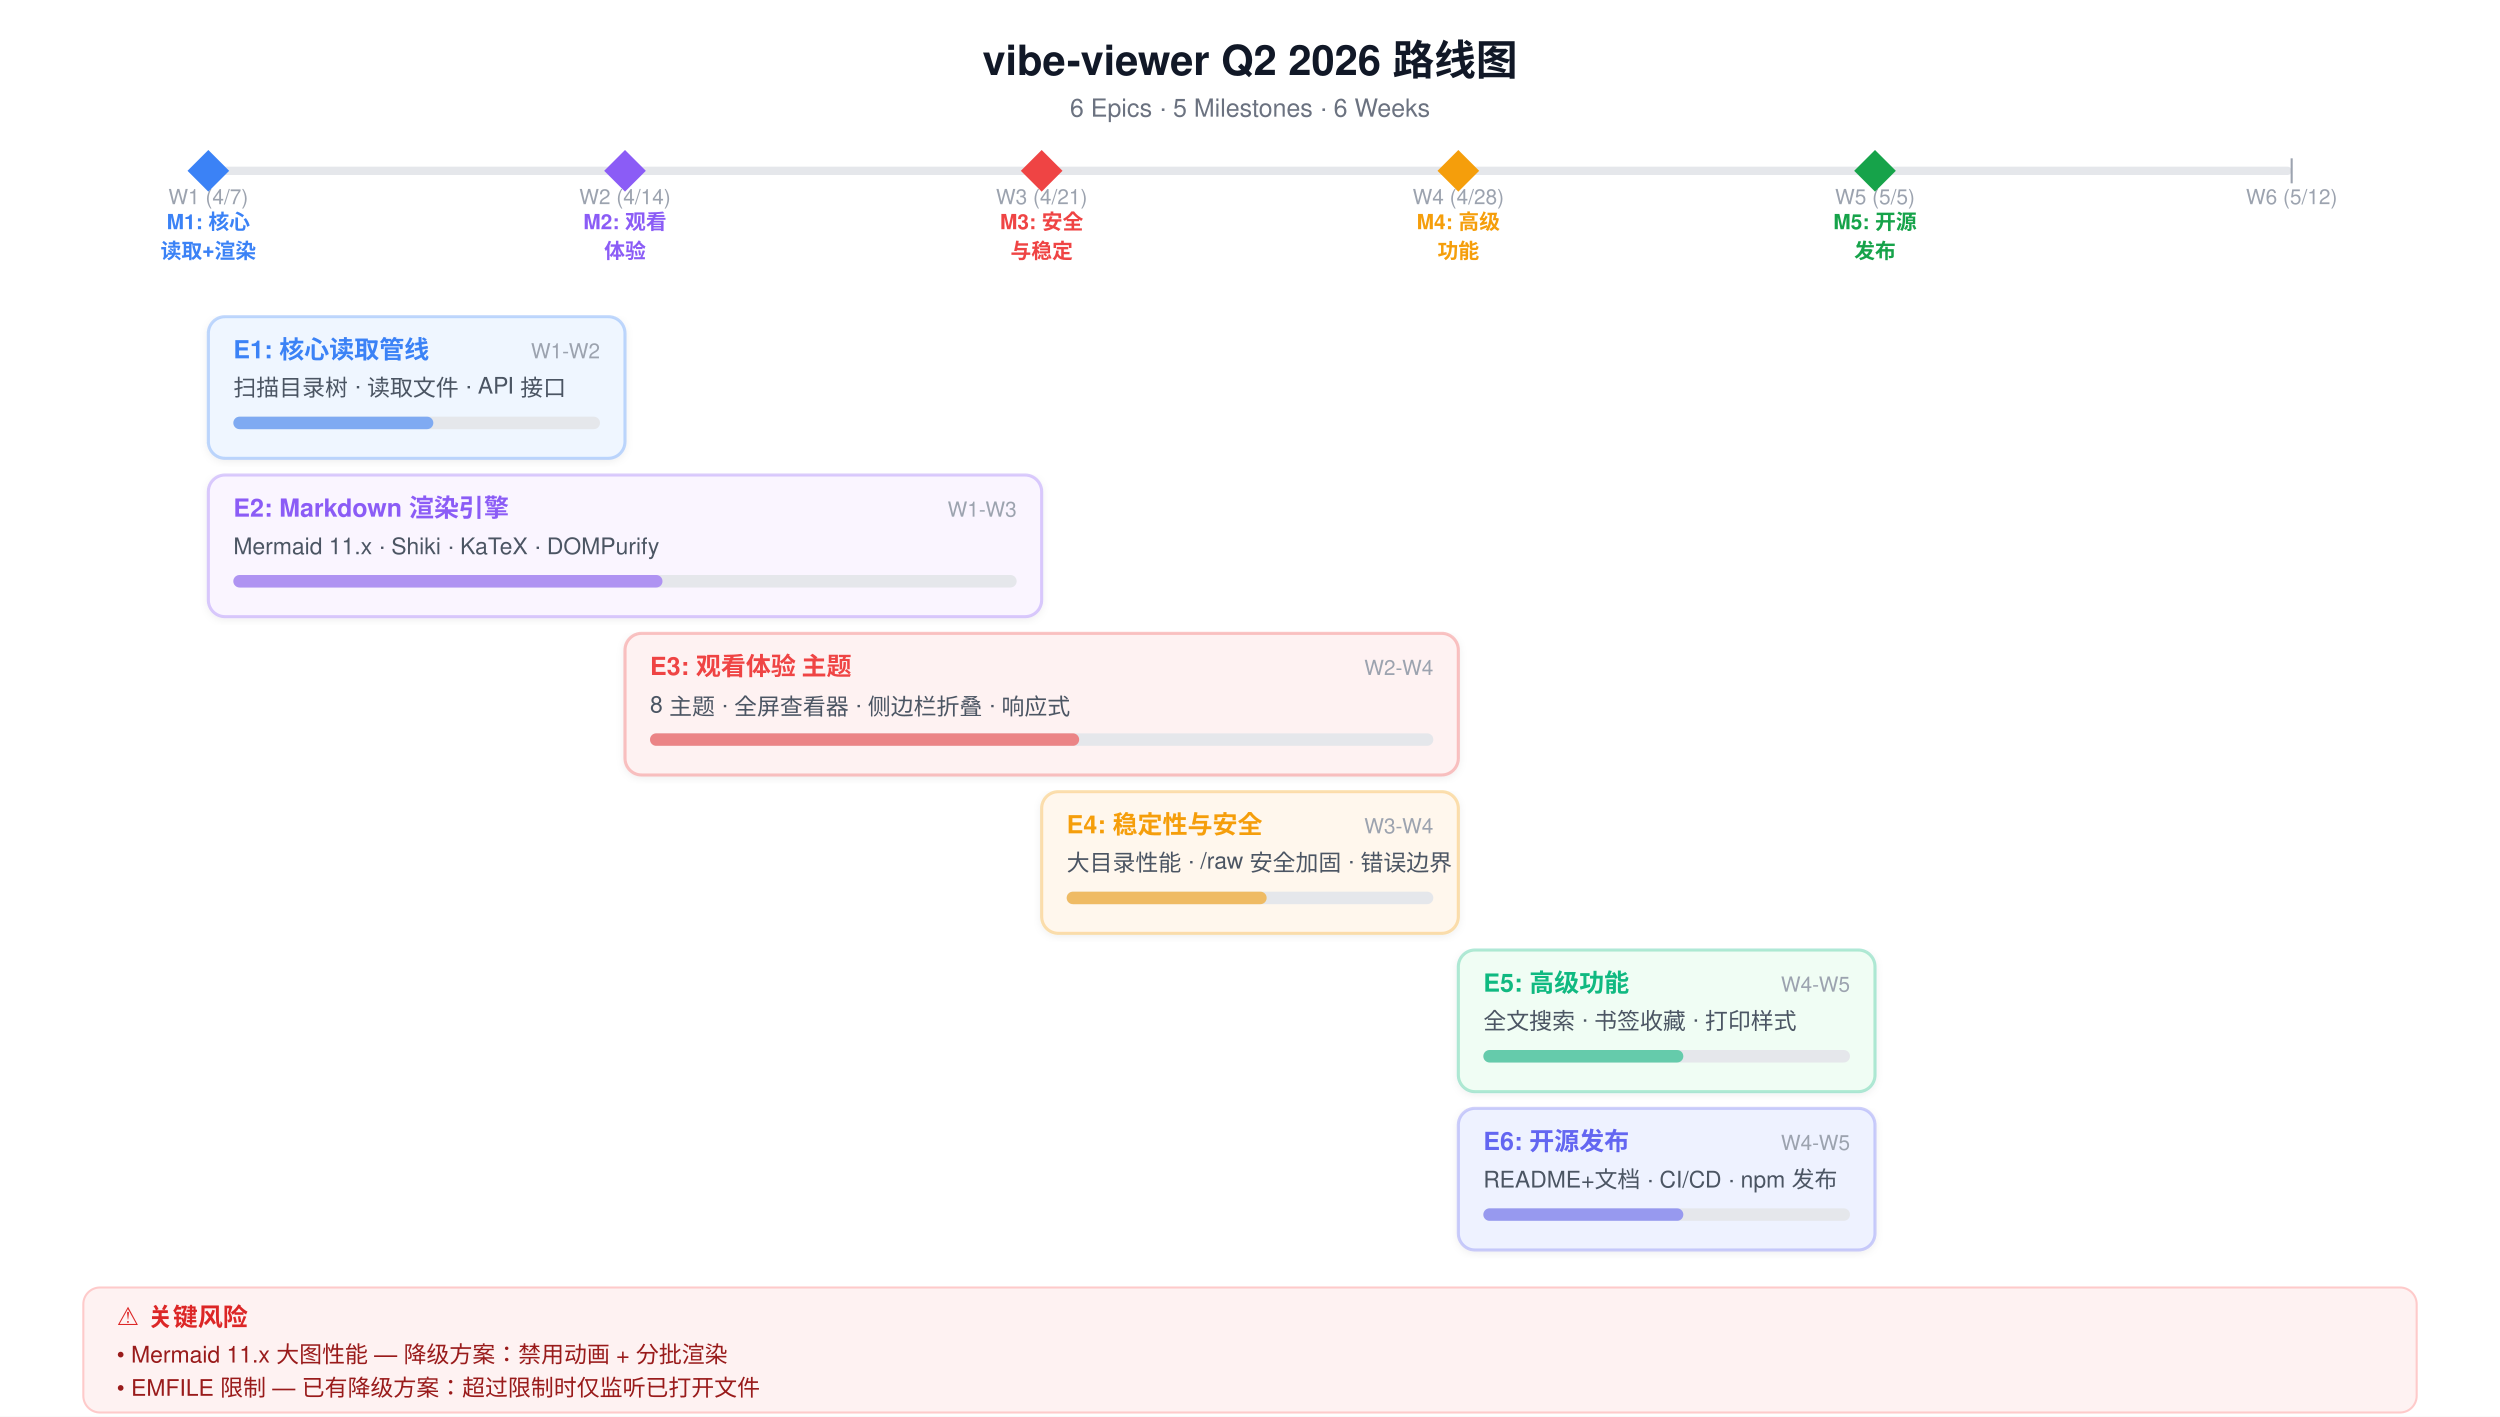
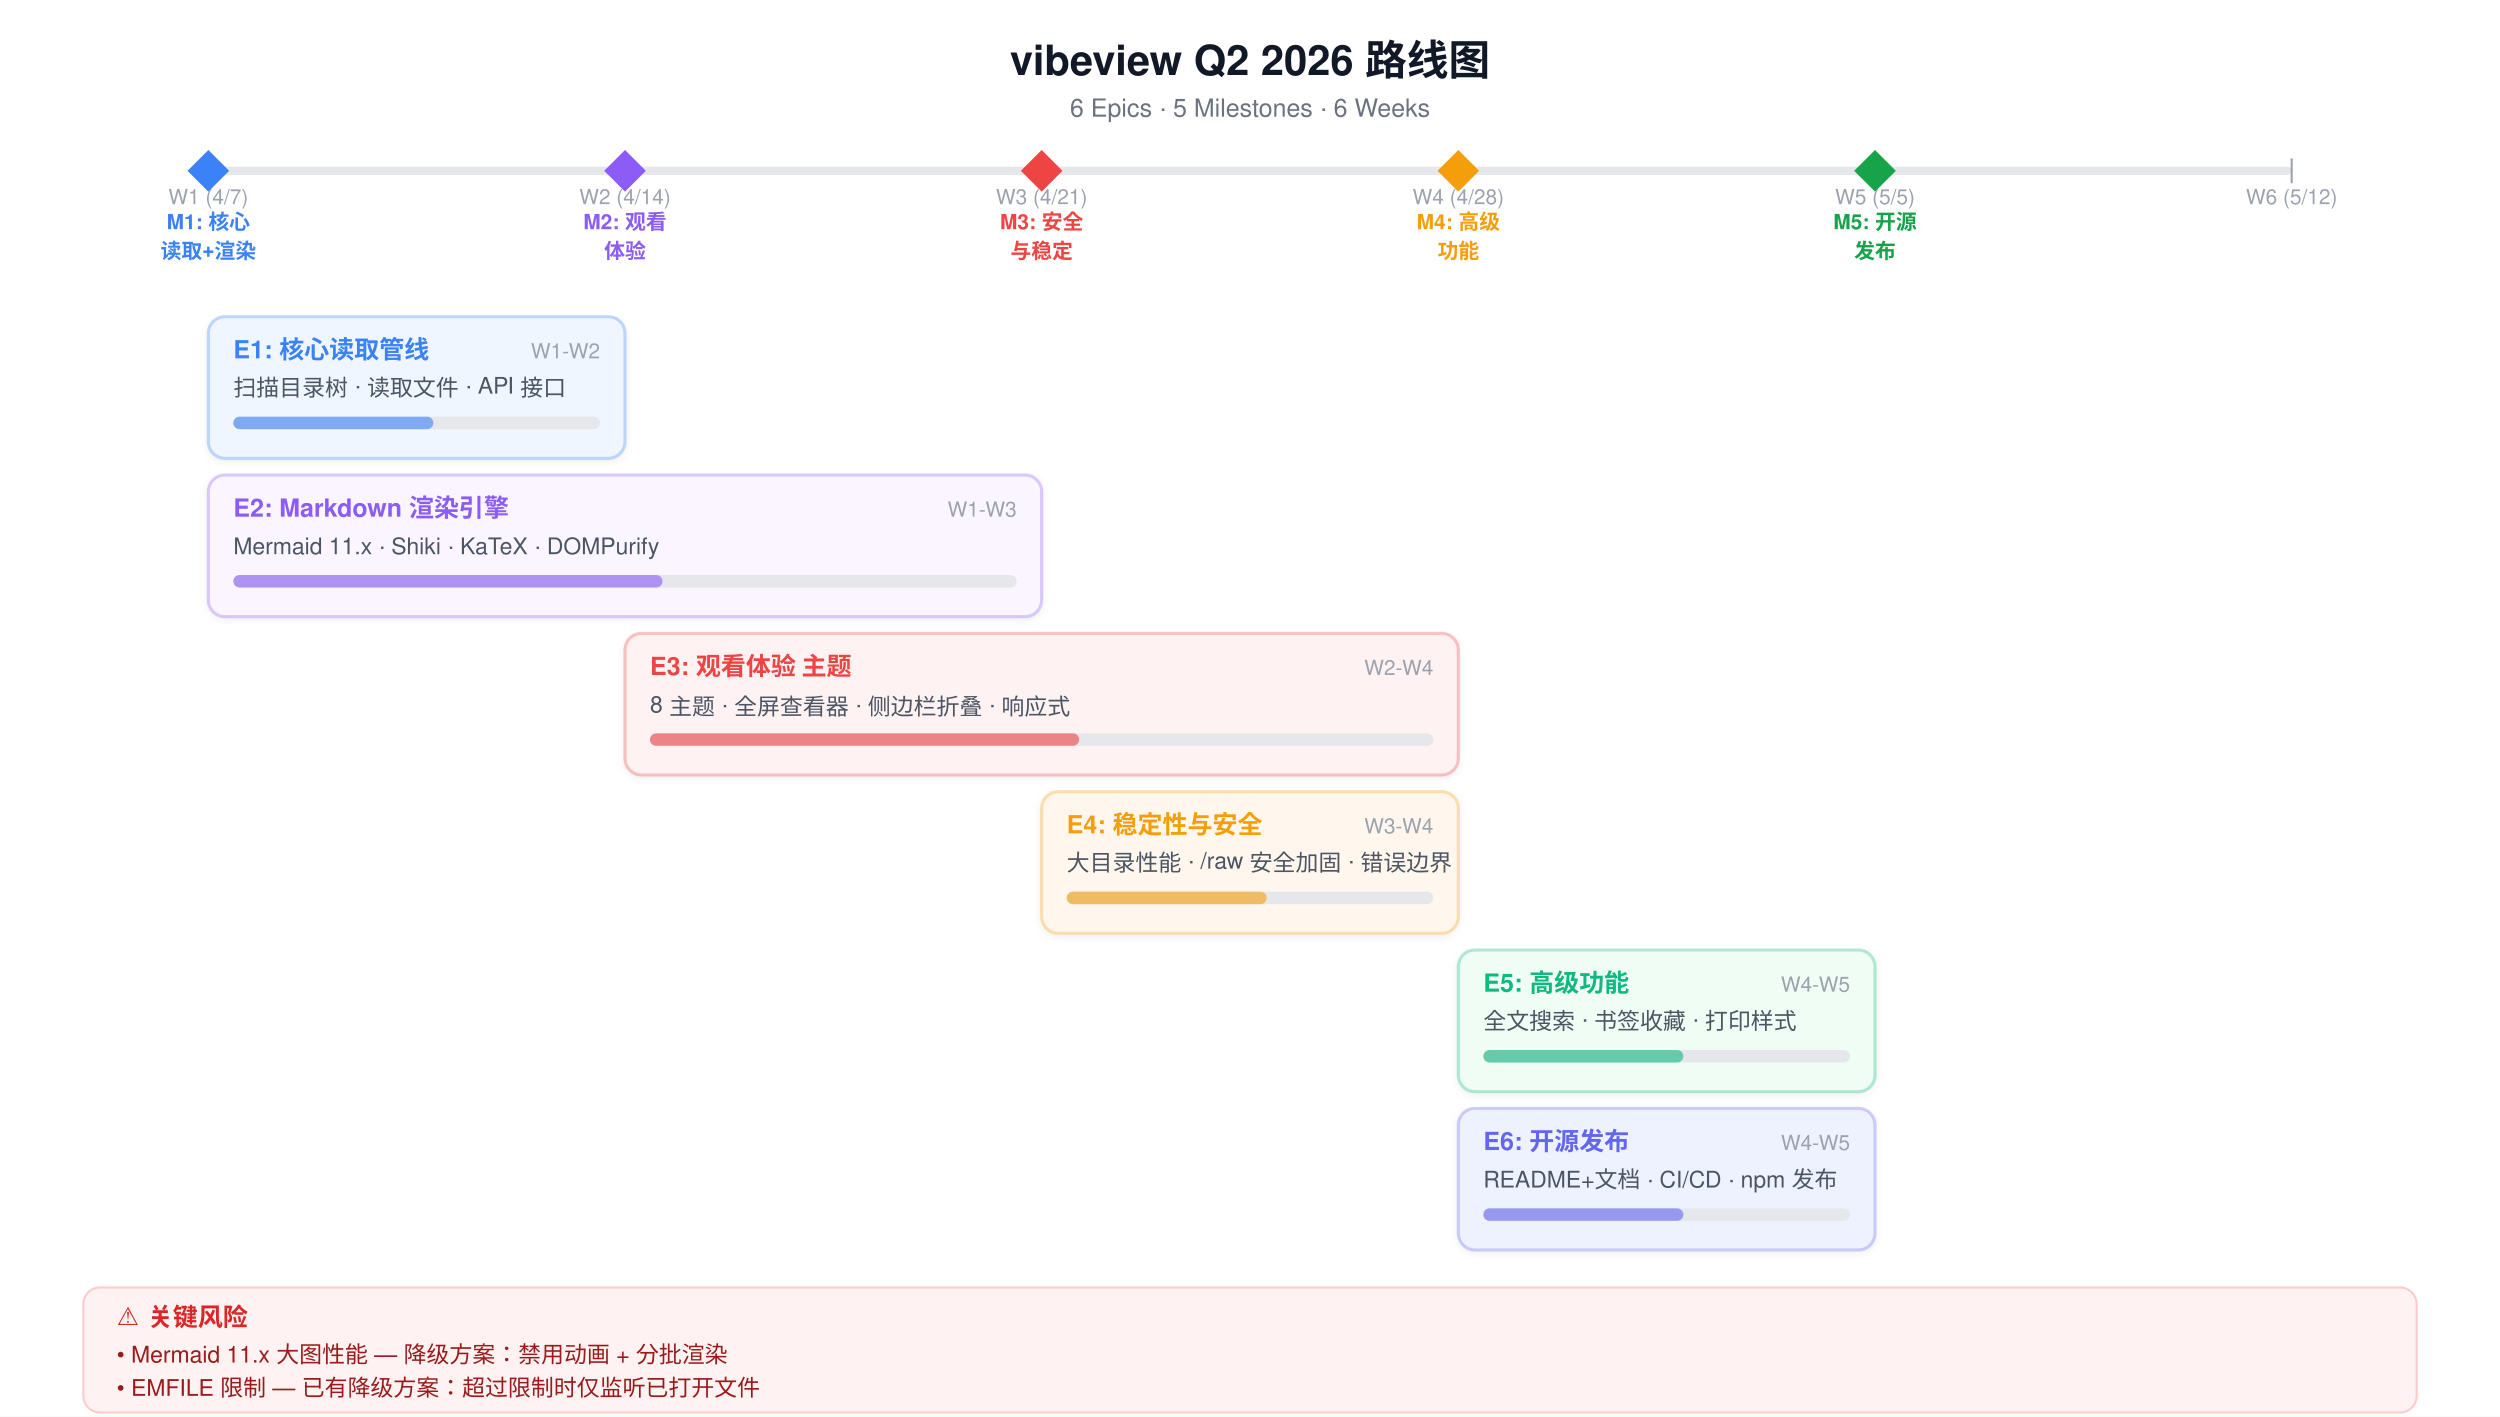
<svg xmlns="http://www.w3.org/2000/svg" viewBox="0 0 1200 680" width="1200" height="680">
  <style>
    text { font-family: 'Helvetica Neue', Helvetica, Arial, 'PingFang SC', 'Microsoft YaHei', sans-serif; }
  </style>
  <defs>
    <marker id="arr-b" markerWidth="8" markerHeight="6" refX="7" refY="3" orient="auto">
      <polygon points="0 0, 8 3, 0 6" fill="#2563eb" />
    </marker>
    <filter id="sh" x="-2%" y="-2%" width="104%" height="108%">
      <feDropShadow dx="0" dy="1" stdDeviation="2" flood-opacity="0.08" />
    </filter>
  </defs>
  <rect width="1200" height="680" fill="#ffffff" />
-   <text x="600" y="36" fill="#111827" font-size="20" font-weight="600" text-anchor="middle">vibe-viewer Q2 2026 路线图</text>
+   <text x="600" y="36" fill="#111827" font-size="20" font-weight="600" text-anchor="middle">vibeview Q2 2026 路线图</text>
  <text x="600" y="56" fill="#6b7280" font-size="12" text-anchor="middle">6 Epics · 5 Milestones · 6 Weeks</text>
  <rect x="100" y="80" width="1000" height="4" rx="2" fill="#e5e7eb" />
  <line x1="100" y1="76" x2="100" y2="88" stroke="#9ca3af" stroke-width="1" />
  <text x="100" y="98" fill="#9ca3af" font-size="10" text-anchor="middle">W1 (4/7)</text>
  <line x1="300" y1="76" x2="300" y2="88" stroke="#9ca3af" stroke-width="1" />
  <text x="300" y="98" fill="#9ca3af" font-size="10" text-anchor="middle">W2 (4/14)</text>
  <line x1="500" y1="76" x2="500" y2="88" stroke="#9ca3af" stroke-width="1" />
  <text x="500" y="98" fill="#9ca3af" font-size="10" text-anchor="middle">W3 (4/21)</text>
  <line x1="700" y1="76" x2="700" y2="88" stroke="#9ca3af" stroke-width="1" />
  <text x="700" y="98" fill="#9ca3af" font-size="10" text-anchor="middle">W4 (4/28)</text>
  <line x1="900" y1="76" x2="900" y2="88" stroke="#9ca3af" stroke-width="1" />
  <text x="900" y="98" fill="#9ca3af" font-size="10" text-anchor="middle">W5 (5/5)</text>
  <line x1="1100" y1="76" x2="1100" y2="88" stroke="#9ca3af" stroke-width="1" />
  <text x="1100" y="98" fill="#9ca3af" font-size="10" text-anchor="middle">W6 (5/12)</text>
  <polygon points="100,72 110,82 100,92 90,82" fill="#3b82f6" />
  <text x="100" y="110" fill="#3b82f6" font-size="10" font-weight="600" text-anchor="middle">M1: 核心</text>
  <text x="100" y="124" fill="#3b82f6" font-size="10" font-weight="600" text-anchor="middle">读取+渲染</text>
  <polygon points="300,72 310,82 300,92 290,82" fill="#8b5cf6" />
  <text x="300" y="110" fill="#8b5cf6" font-size="10" font-weight="600" text-anchor="middle">M2: 观看</text>
  <text x="300" y="124" fill="#8b5cf6" font-size="10" font-weight="600" text-anchor="middle">体验</text>
  <polygon points="500,72 510,82 500,92 490,82" fill="#ef4444" />
  <text x="500" y="110" fill="#ef4444" font-size="10" font-weight="600" text-anchor="middle">M3: 安全</text>
  <text x="500" y="124" fill="#ef4444" font-size="10" font-weight="600" text-anchor="middle">与稳定</text>
  <polygon points="700,72 710,82 700,92 690,82" fill="#f59e0b" />
  <text x="700" y="110" fill="#f59e0b" font-size="10" font-weight="600" text-anchor="middle">M4: 高级</text>
  <text x="700" y="124" fill="#f59e0b" font-size="10" font-weight="600" text-anchor="middle">功能</text>
  <polygon points="900,72 910,82 900,92 890,82" fill="#16a34a" />
  <text x="900" y="110" fill="#16a34a" font-size="10" font-weight="600" text-anchor="middle">M5: 开源</text>
  <text x="900" y="124" fill="#16a34a" font-size="10" font-weight="600" text-anchor="middle">发布</text>
  <rect x="100" y="152" width="200" height="68" rx="8" fill="#eff6ff" stroke="#3b82f6" stroke-width="1.5" stroke-opacity="0.3" filter="url(#sh)" />
  <text x="112" y="172" fill="#3b82f6" font-size="12" font-weight="600">E1: 核心读取管线</text>
  <text x="112" y="190" fill="#4b5563" font-size="11">扫描目录树 · 读取文件 · API 接口</text>
  <rect x="112" y="200" width="176" height="6" rx="3" fill="#e5e7eb" />
  <rect x="112" y="200" width="96" height="6" rx="3" fill="#3b82f6" fill-opacity="0.6" />
  <text x="288" y="172" fill="#9ca3af" font-size="10" text-anchor="end">W1-W2</text>
  <rect x="100" y="228" width="400" height="68" rx="8" fill="#faf5ff" stroke="#8b5cf6" stroke-width="1.5" stroke-opacity="0.3" filter="url(#sh)" />
  <text x="112" y="248" fill="#8b5cf6" font-size="12" font-weight="600">E2: Markdown 渲染引擎</text>
  <text x="112" y="266" fill="#4b5563" font-size="11">Mermaid 11.x · Shiki · KaTeX · DOMPurify</text>
  <rect x="112" y="276" width="376" height="6" rx="3" fill="#e5e7eb" />
  <rect x="112" y="276" width="206" height="6" rx="3" fill="#8b5cf6" fill-opacity="0.6" />
  <text x="488" y="248" fill="#9ca3af" font-size="10" text-anchor="end">W1-W3</text>
  <rect x="300" y="304" width="400" height="68" rx="8" fill="#fef2f2" stroke="#ef4444" stroke-width="1.5" stroke-opacity="0.3" filter="url(#sh)" />
  <text x="312" y="324" fill="#ef4444" font-size="12" font-weight="600">E3: 观看体验 主题</text>
  <text x="312" y="342" fill="#4b5563" font-size="11">8 主题 · 全屏查看器 · 侧边栏折叠 · 响应式</text>
  <rect x="312" y="352" width="376" height="6" rx="3" fill="#e5e7eb" />
  <rect x="312" y="352" width="206" height="6" rx="3" fill="#ef4444" fill-opacity="0.6" />
  <text x="688" y="324" fill="#9ca3af" font-size="10" text-anchor="end">W2-W4</text>
  <rect x="500" y="380" width="200" height="68" rx="8" fill="#fff7ed" stroke="#f59e0b" stroke-width="1.5" stroke-opacity="0.3" filter="url(#sh)" />
  <text x="512" y="400" fill="#f59e0b" font-size="12" font-weight="600">E4: 稳定性与安全</text>
  <text x="512" y="418" fill="#4b5563" font-size="11">大目录性能 · /raw 安全加固 · 错误边界</text>
  <rect x="512" y="428" width="176" height="6" rx="3" fill="#e5e7eb" />
  <rect x="512" y="428" width="96" height="6" rx="3" fill="#f59e0b" fill-opacity="0.6" />
  <text x="688" y="400" fill="#9ca3af" font-size="10" text-anchor="end">W3-W4</text>
  <rect x="700" y="456" width="200" height="68" rx="8" fill="#f0fdf4" stroke="#10b981" stroke-width="1.5" stroke-opacity="0.3" filter="url(#sh)" />
  <text x="712" y="476" fill="#10b981" font-size="12" font-weight="600">E5: 高级功能</text>
  <text x="712" y="494" fill="#4b5563" font-size="11">全文搜索 · 书签收藏 · 打印样式</text>
  <rect x="712" y="504" width="176" height="6" rx="3" fill="#e5e7eb" />
  <rect x="712" y="504" width="96" height="6" rx="3" fill="#10b981" fill-opacity="0.6" />
  <text x="888" y="476" fill="#9ca3af" font-size="10" text-anchor="end">W4-W5</text>
  <rect x="700" y="532" width="200" height="68" rx="8" fill="#eef2ff" stroke="#6366f1" stroke-width="1.5" stroke-opacity="0.3" filter="url(#sh)" />
  <text x="712" y="552" fill="#6366f1" font-size="12" font-weight="600">E6: 开源发布</text>
  <text x="712" y="570" fill="#4b5563" font-size="11">README+文档 · CI/CD · npm 发布</text>
  <rect x="712" y="580" width="176" height="6" rx="3" fill="#e5e7eb" />
  <rect x="712" y="580" width="96" height="6" rx="3" fill="#6366f1" fill-opacity="0.6" />
  <text x="888" y="552" fill="#9ca3af" font-size="10" text-anchor="end">W4-W5</text>
  <rect x="40" y="618" width="1120" height="60" rx="8" fill="#fef2f2" stroke="#fecaca" stroke-width="1" />
  <text x="56" y="636" fill="#dc2626" font-size="12" font-weight="600">⚠ 关键风险</text>
  <text x="56" y="654" fill="#991b1b" font-size="11">• Mermaid 11.x 大图性能 — 降级方案：禁用动画 + 分批渲染</text>
  <text x="56" y="670" fill="#991b1b" font-size="11">• EMFILE 限制 — 已有降级方案：超过限制时仅监听已打开文件</text>
  <text x="56" y="686" fill="#991b1b" font-size="11" visibility="hidden">• W5-W6 Buffer</text>
</svg>
